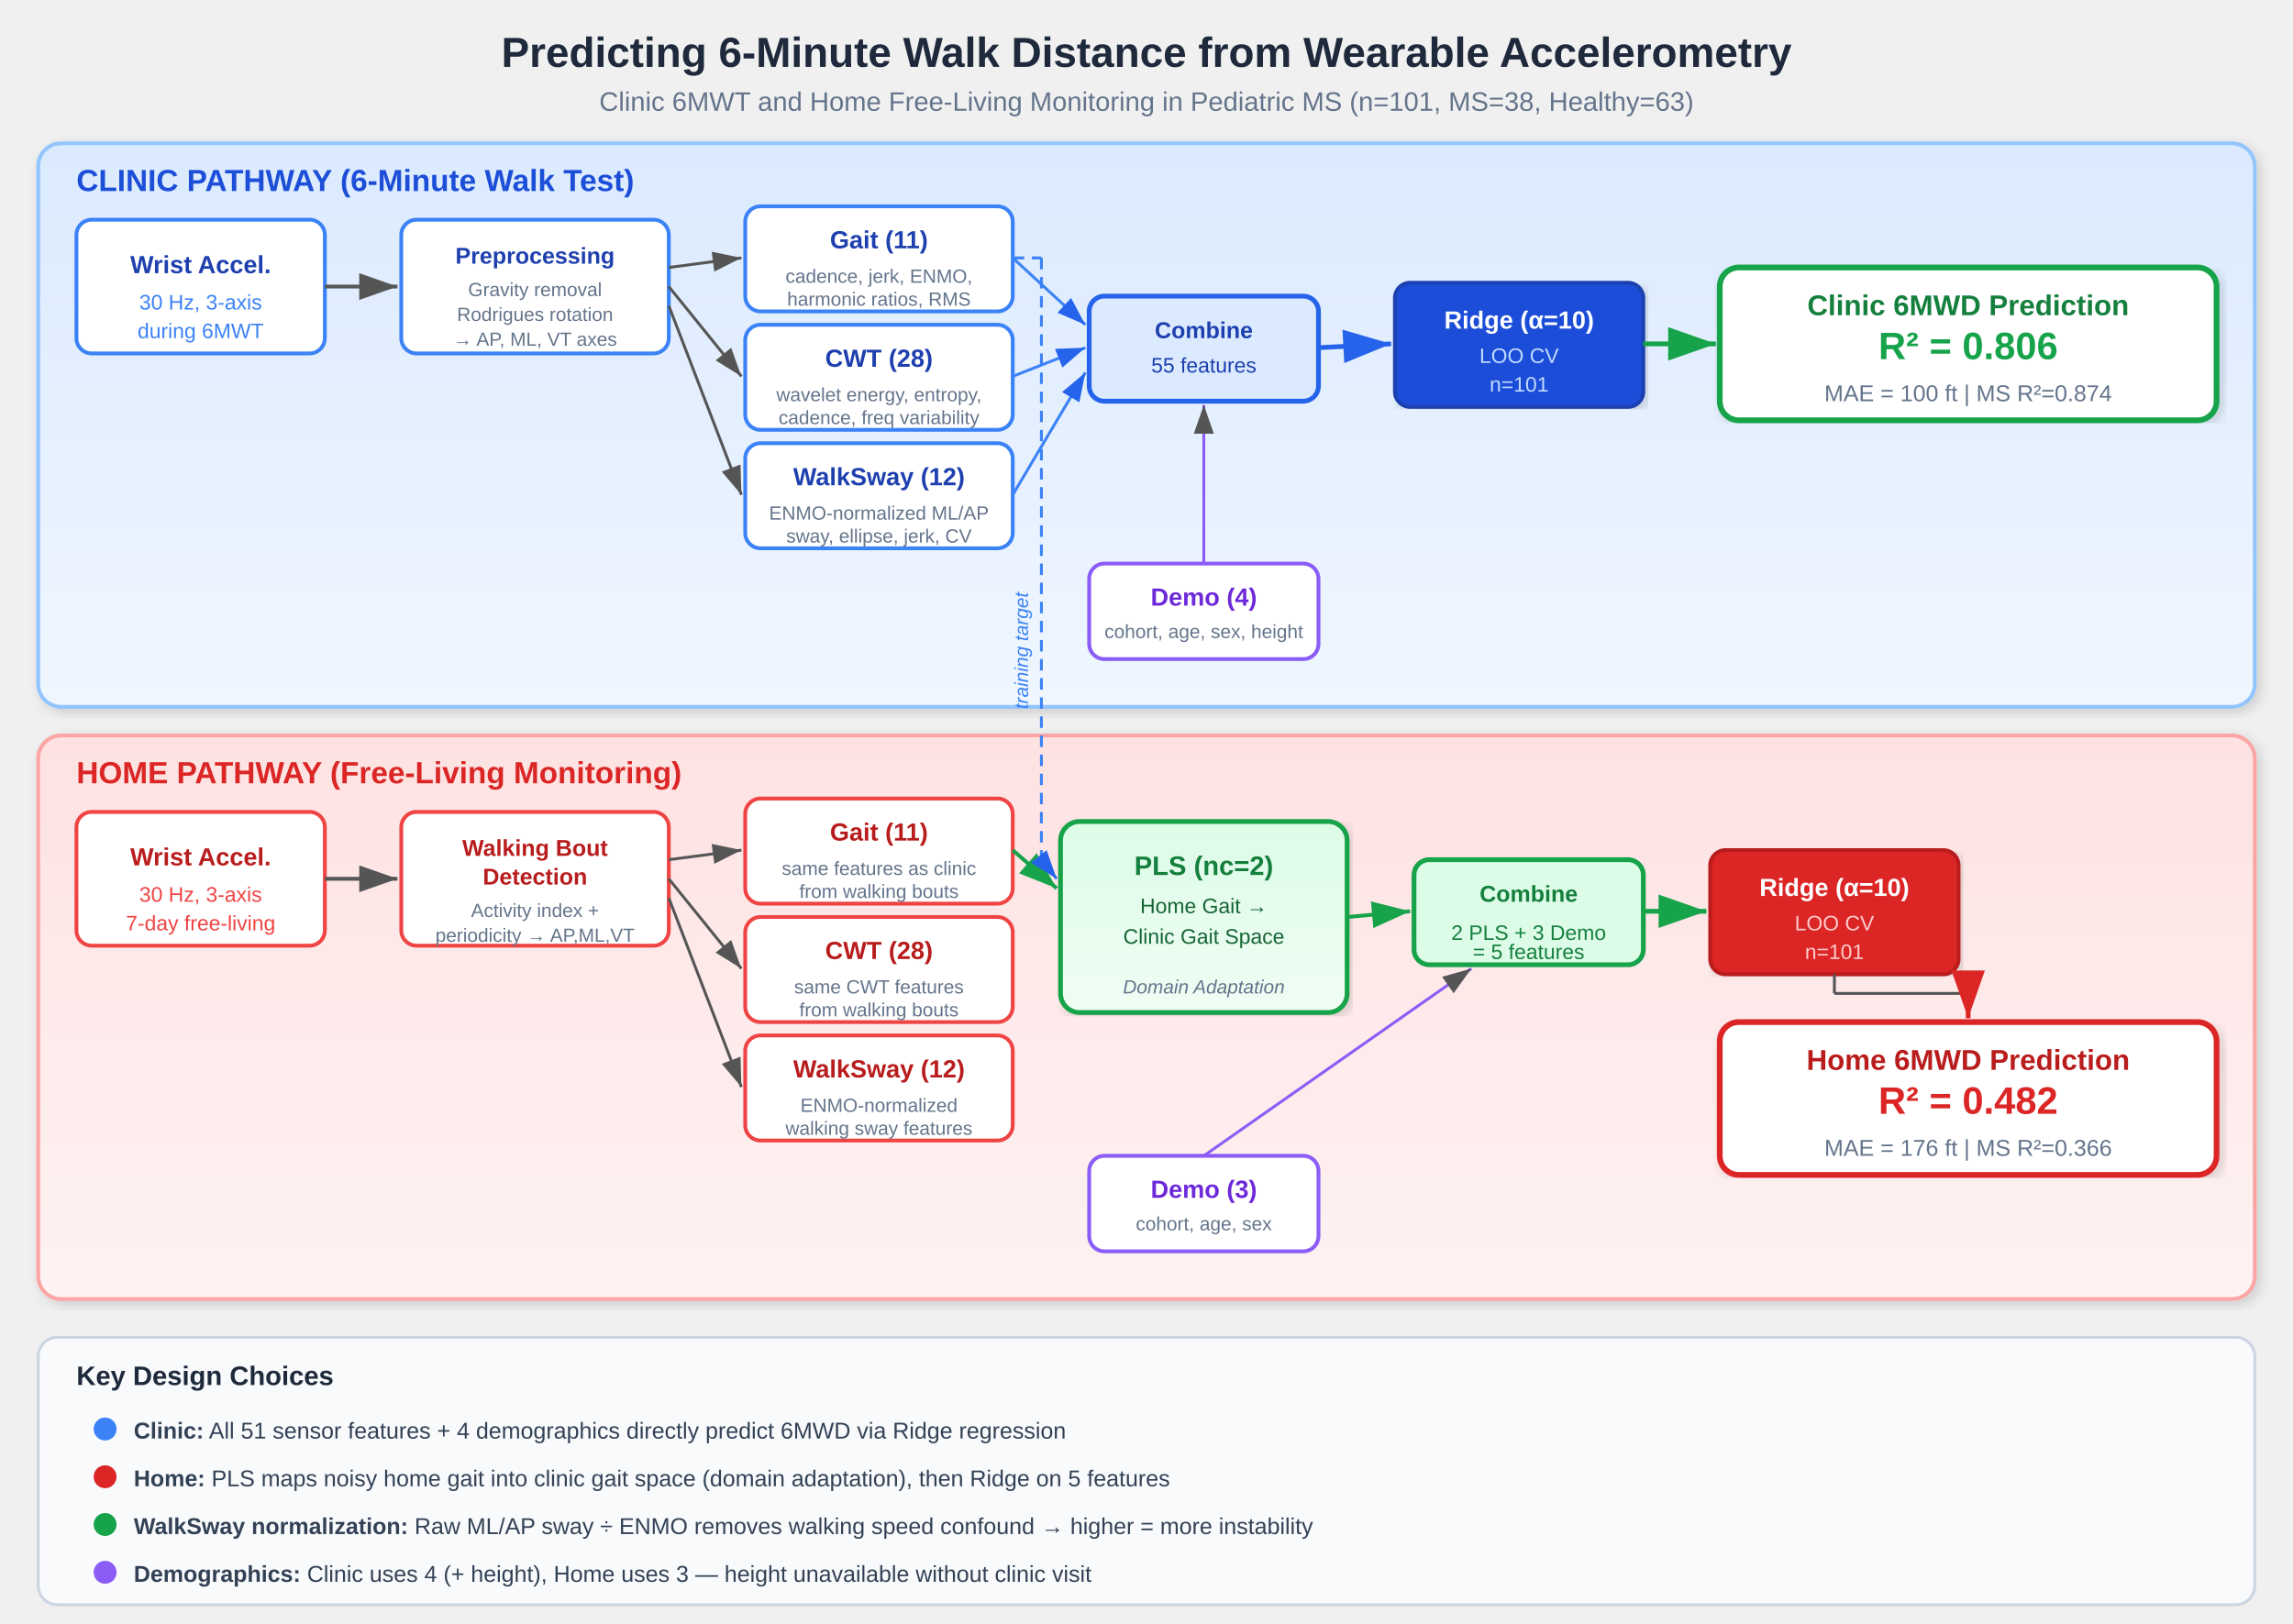
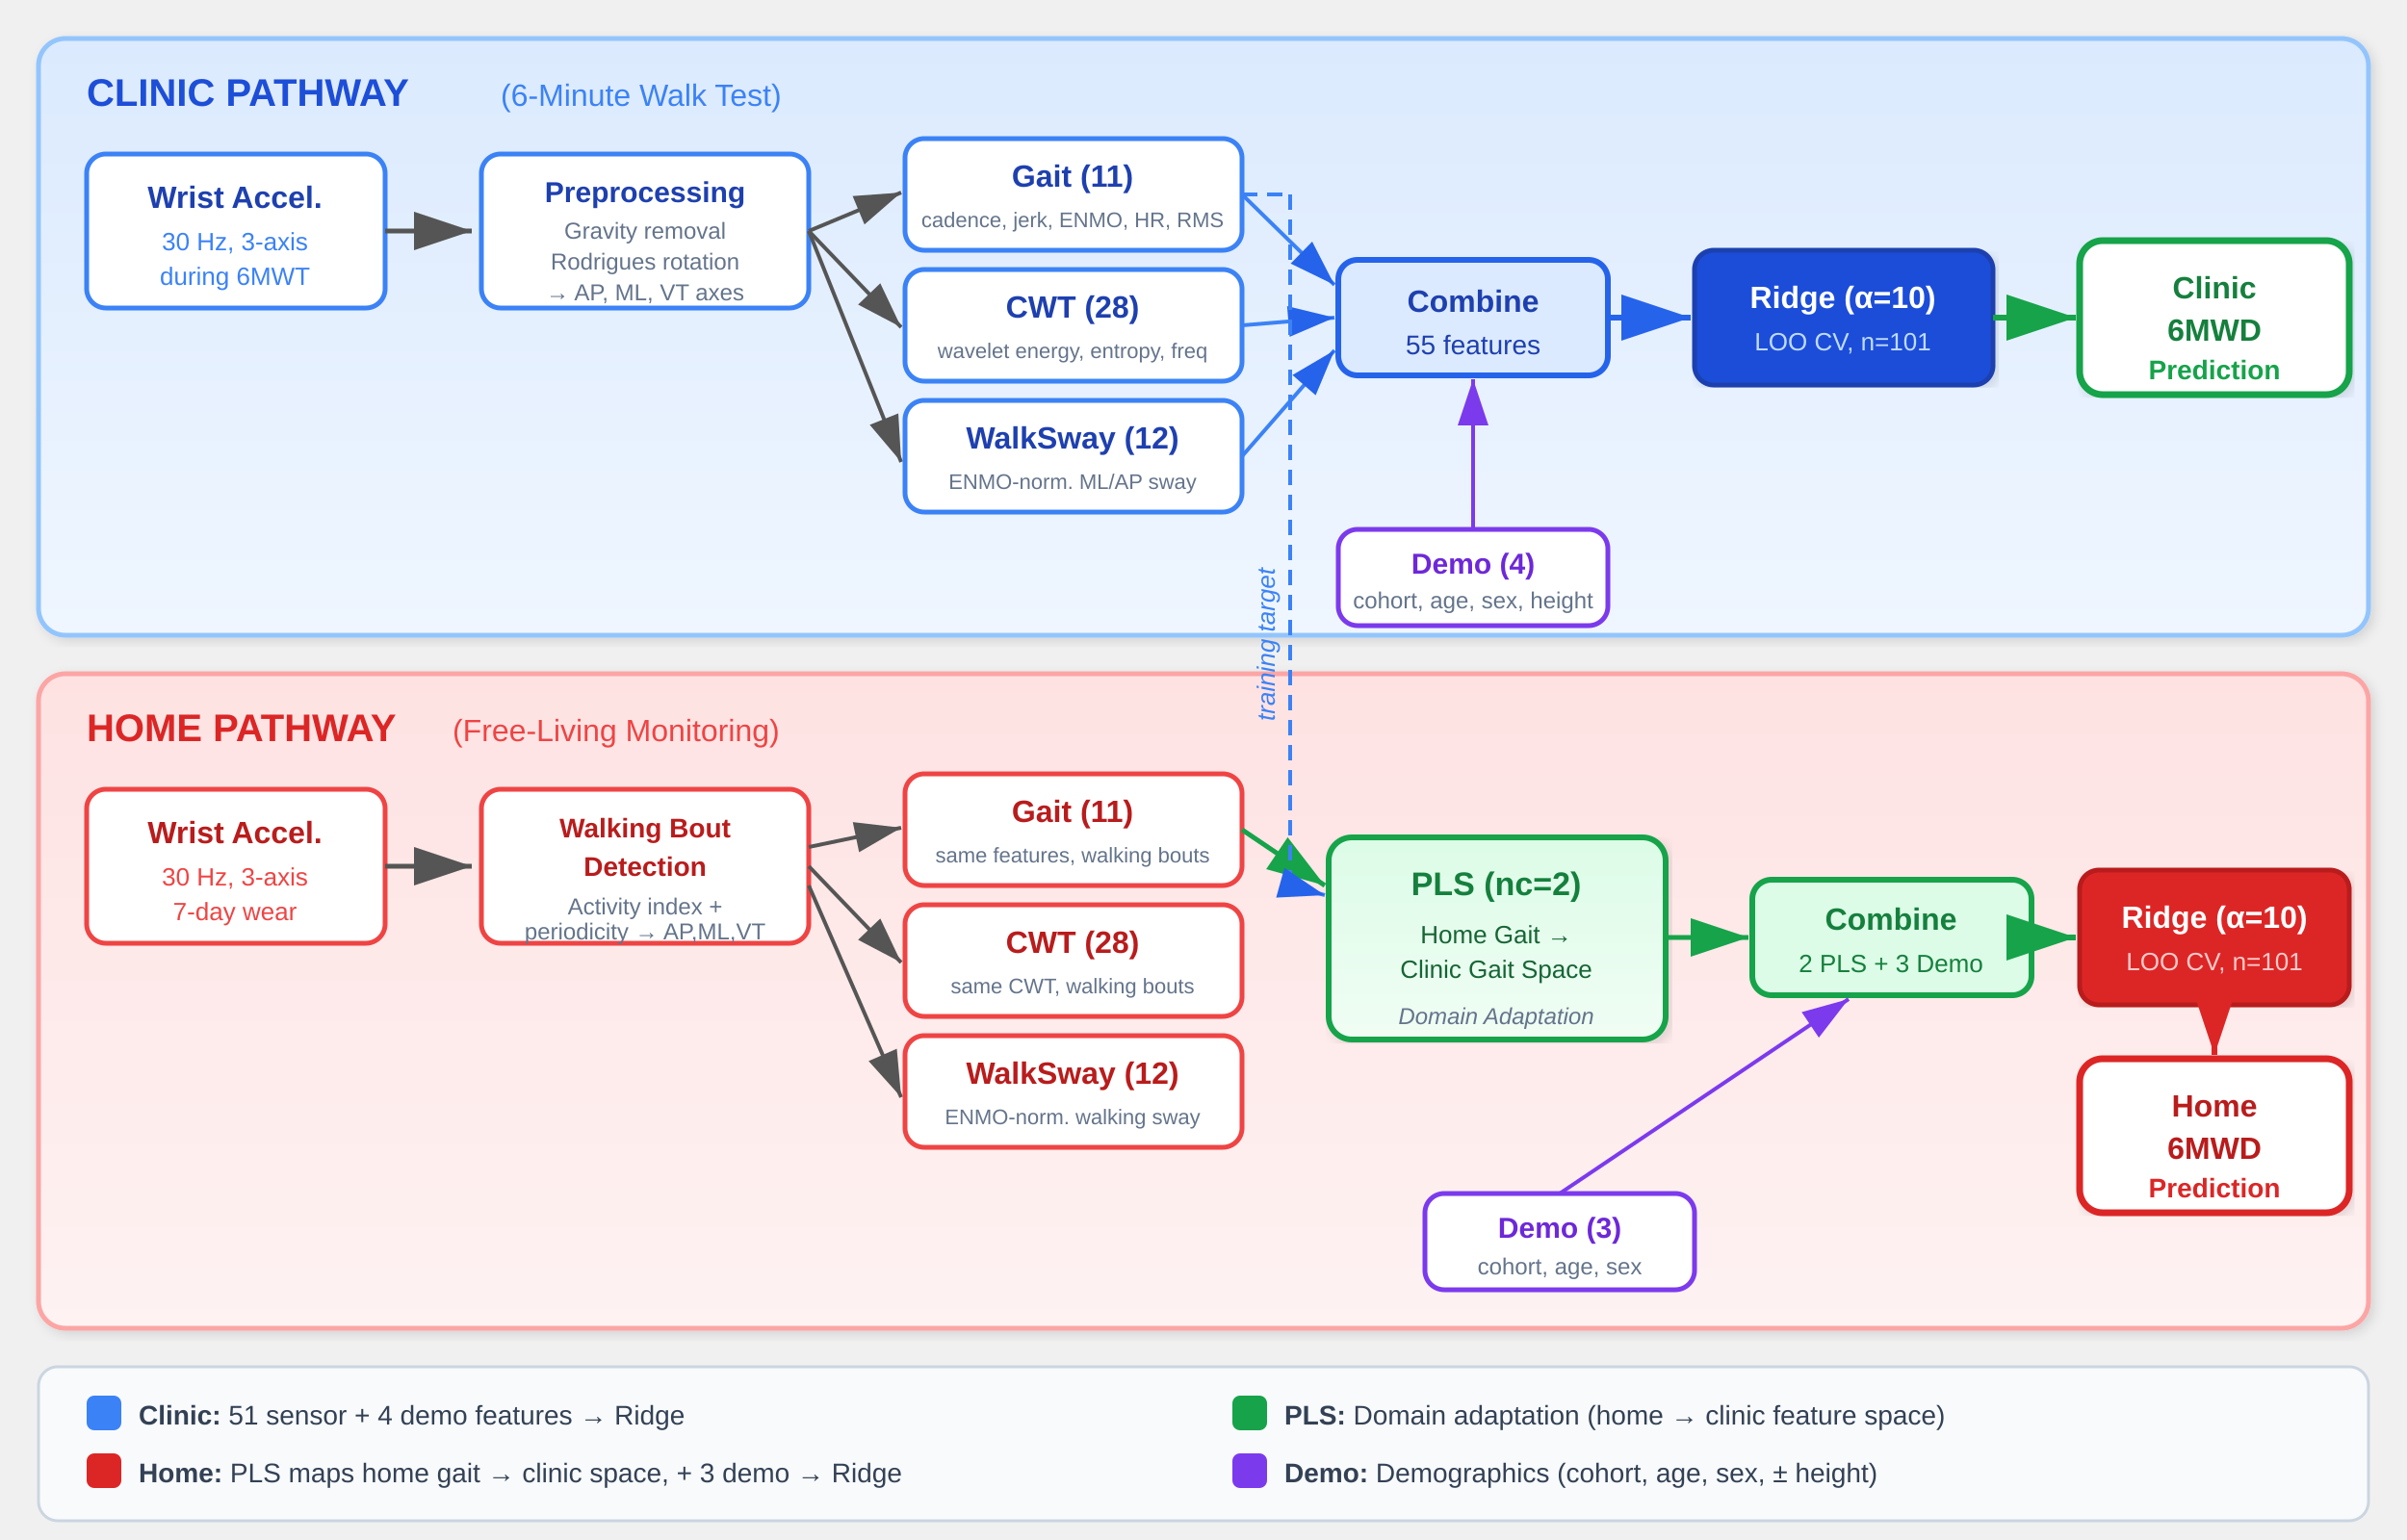
- <svg xmlns="http://www.w3.org/2000/svg" viewBox="0 0 1200 850" font-family="Arial, Helvetica, sans-serif">
+ <svg xmlns="http://www.w3.org/2000/svg" viewBox="0 0 1250 800" font-family="Arial, Helvetica, sans-serif">
  <defs>
-     <marker id="arrow" markerWidth="10" markerHeight="7" refX="10" refY="3.5" orient="auto">
-       <polygon points="0 0, 10 3.5, 0 7" fill="#555" />
+     <marker id="arrow" markerWidth="12" markerHeight="8" refX="12" refY="4" orient="auto">
+       <polygon points="0 0, 12 4, 0 8" fill="#555" />
    </marker>
-     <marker id="arrow-blue" markerWidth="10" markerHeight="7" refX="10" refY="3.5" orient="auto">
-       <polygon points="0 0, 10 3.5, 0 7" fill="#2563EB" />
+     <marker id="arrow-blue" markerWidth="12" markerHeight="8" refX="12" refY="4" orient="auto">
+       <polygon points="0 0, 12 4, 0 8" fill="#2563EB" />
    </marker>
-     <marker id="arrow-red" markerWidth="10" markerHeight="7" refX="10" refY="3.5" orient="auto">
-       <polygon points="0 0, 10 3.5, 0 7" fill="#DC2626" />
+     <marker id="arrow-red" markerWidth="12" markerHeight="8" refX="12" refY="4" orient="auto">
+       <polygon points="0 0, 12 4, 0 8" fill="#DC2626" />
    </marker>
-     <marker id="arrow-green" markerWidth="10" markerHeight="7" refX="10" refY="3.5" orient="auto">
-       <polygon points="0 0, 10 3.5, 0 7" fill="#16A34A" />
+     <marker id="arrow-green" markerWidth="12" markerHeight="8" refX="12" refY="4" orient="auto">
+       <polygon points="0 0, 12 4, 0 8" fill="#16A34A" />
+     </marker>
+     <marker id="arrow-purple" markerWidth="12" markerHeight="8" refX="12" refY="4" orient="auto">
+       <polygon points="0 0, 12 4, 0 8" fill="#7C3AED" />
    </marker>
    <linearGradient id="clinic-grad" x1="0%" y1="0%" x2="0%" y2="100%">
      <stop offset="0%" style="stop-color:#DBEAFE;stop-opacity:1" />
      <stop offset="100%" style="stop-color:#EFF6FF;stop-opacity:1" />
    </linearGradient>
    <linearGradient id="home-grad" x1="0%" y1="0%" x2="0%" y2="100%">
      <stop offset="0%" style="stop-color:#FEE2E2;stop-opacity:1" />
      <stop offset="100%" style="stop-color:#FEF2F2;stop-opacity:1" />
    </linearGradient>
    <linearGradient id="pls-grad" x1="0%" y1="0%" x2="0%" y2="100%">
      <stop offset="0%" style="stop-color:#DCFCE7;stop-opacity:1" />
      <stop offset="100%" style="stop-color:#F0FDF4;stop-opacity:1" />
    </linearGradient>
    <filter id="shadow" x="-2%" y="-2%" width="104%" height="104%">
-       <feDropShadow dx="2" dy="2" stdDeviation="3" flood-opacity="0.15" />
+       <feDropShadow dx="2" dy="2" stdDeviation="3" flood-opacity="0.12" />
    </filter>
  </defs>
-   <text x="600" y="35" text-anchor="middle" font-size="22" font-weight="bold" fill="#1E293B">Predicting 6-Minute Walk Distance from Wearable Accelerometry</text>
-   <text x="600" y="58" text-anchor="middle" font-size="14" fill="#64748B">Clinic 6MWT and Home Free-Living Monitoring in Pediatric MS (n=101, MS=38, Healthy=63)</text>
-   <rect x="20" y="75" width="1160" height="295" rx="12" fill="url(#clinic-grad)" stroke="#93C5FD" stroke-width="2" filter="url(#shadow)" />
-   <text x="40" y="100" font-size="16" font-weight="bold" fill="#1D4ED8">CLINIC PATHWAY (6-Minute Walk Test)</text>
-   <rect x="40" y="115" width="130" height="70" rx="8" fill="white" stroke="#3B82F6" stroke-width="2" />
-   <text x="105" y="143" text-anchor="middle" font-size="13" font-weight="bold" fill="#1E40AF">Wrist Accel.</text>
-   <text x="105" y="162" text-anchor="middle" font-size="11" fill="#3B82F6">30 Hz, 3-axis</text>
-   <text x="105" y="177" text-anchor="middle" font-size="11" fill="#3B82F6">during 6MWT</text>
-   <rect x="210" y="115" width="140" height="70" rx="8" fill="white" stroke="#3B82F6" stroke-width="2" />
-   <text x="280" y="138" text-anchor="middle" font-size="12" font-weight="bold" fill="#1E40AF">Preprocessing</text>
-   <text x="280" y="155" text-anchor="middle" font-size="10" fill="#64748B">Gravity removal</text>
-   <text x="280" y="168" text-anchor="middle" font-size="10" fill="#64748B">Rodrigues rotation</text>
-   <text x="280" y="181" text-anchor="middle" font-size="10" fill="#64748B">→ AP, ML, VT axes</text>
-   <line x1="170" y1="150" x2="208" y2="150" stroke="#555" stroke-width="2" marker-end="url(#arrow)" />
-   <rect x="390" y="108" width="140" height="55" rx="8" fill="white" stroke="#3B82F6" stroke-width="2" />
-   <text x="460" y="130" text-anchor="middle" font-size="13" font-weight="bold" fill="#1E40AF">Gait (11)</text>
-   <text x="460" y="148" text-anchor="middle" font-size="10" fill="#64748B">cadence, jerk, ENMO,</text>
-   <text x="460" y="160" text-anchor="middle" font-size="10" fill="#64748B">harmonic ratios, RMS</text>
-   <rect x="390" y="170" width="140" height="55" rx="8" fill="white" stroke="#3B82F6" stroke-width="2" />
-   <text x="460" y="192" text-anchor="middle" font-size="13" font-weight="bold" fill="#1E40AF">CWT (28)</text>
-   <text x="460" y="210" text-anchor="middle" font-size="10" fill="#64748B">wavelet energy, entropy,</text>
-   <text x="460" y="222" text-anchor="middle" font-size="10" fill="#64748B">cadence, freq variability</text>
-   <rect x="390" y="232" width="140" height="55" rx="8" fill="white" stroke="#3B82F6" stroke-width="2" />
-   <text x="460" y="254" text-anchor="middle" font-size="13" font-weight="bold" fill="#1E40AF">WalkSway (12)</text>
-   <text x="460" y="272" text-anchor="middle" font-size="10" fill="#64748B">ENMO-normalized ML/AP</text>
-   <text x="460" y="284" text-anchor="middle" font-size="10" fill="#64748B">sway, ellipse, jerk, CV</text>
-   <line x1="350" y1="140" x2="388" y2="135" stroke="#555" stroke-width="1.5" marker-end="url(#arrow)" />
-   <line x1="350" y1="150" x2="388" y2="197" stroke="#555" stroke-width="1.5" marker-end="url(#arrow)" />
-   <line x1="350" y1="160" x2="388" y2="259" stroke="#555" stroke-width="1.5" marker-end="url(#arrow)" />
-   <rect x="570" y="295" width="120" height="50" rx="8" fill="white" stroke="#8B5CF6" stroke-width="2" />
-   <text x="630" y="317" text-anchor="middle" font-size="13" font-weight="bold" fill="#6D28D9">Demo (4)</text>
-   <text x="630" y="334" text-anchor="middle" font-size="10" fill="#64748B">cohort, age, sex, height</text>
-   <rect x="570" y="155" width="120" height="55" rx="8" fill="#DBEAFE" stroke="#2563EB" stroke-width="2.5" />
-   <text x="630" y="177" text-anchor="middle" font-size="12" font-weight="bold" fill="#1E40AF">Combine</text>
-   <text x="630" y="195" text-anchor="middle" font-size="11" fill="#1E40AF">55 features</text>
-   <line x1="530" y1="135" x2="568" y2="170" stroke="#3B82F6" stroke-width="1.5" marker-end="url(#arrow-blue)" />
-   <line x1="530" y1="197" x2="568" y2="182" stroke="#3B82F6" stroke-width="1.5" marker-end="url(#arrow-blue)" />
-   <line x1="530" y1="259" x2="568" y2="195" stroke="#3B82F6" stroke-width="1.5" marker-end="url(#arrow-blue)" />
-   <line x1="630" y1="295" x2="630" y2="212" stroke="#8B5CF6" stroke-width="1.5" marker-end="url(#arrow)" />
-   <rect x="730" y="148" width="130" height="65" rx="8" fill="#1D4ED8" stroke="#1E40AF" stroke-width="2" filter="url(#shadow)" />
-   <text x="795" y="172" text-anchor="middle" font-size="13" font-weight="bold" fill="white">Ridge (α=10)</text>
-   <text x="795" y="190" text-anchor="middle" font-size="11" fill="#BFDBFE">LOO CV</text>
-   <text x="795" y="205" text-anchor="middle" font-size="11" fill="#BFDBFE">n=101</text>
-   <line x1="690" y1="182" x2="728" y2="180" stroke="#2563EB" stroke-width="2.5" marker-end="url(#arrow-blue)" />
-   <rect x="900" y="140" width="260" height="80" rx="10" fill="white" stroke="#16A34A" stroke-width="3" filter="url(#shadow)" />
-   <text x="1030" y="165" text-anchor="middle" font-size="15" font-weight="bold" fill="#15803D">Clinic 6MWD Prediction</text>
-   <text x="1030" y="188" text-anchor="middle" font-size="20" font-weight="bold" fill="#16A34A">R² = 0.806</text>
-   <text x="1030" y="210" text-anchor="middle" font-size="12" fill="#64748B">MAE = 100 ft | MS R²=0.874</text>
-   <line x1="860" y1="180" x2="898" y2="180" stroke="#16A34A" stroke-width="2.5" marker-end="url(#arrow-green)" />
-   <rect x="20" y="385" width="1160" height="295" rx="12" fill="url(#home-grad)" stroke="#FCA5A5" stroke-width="2" filter="url(#shadow)" />
-   <text x="40" y="410" font-size="16" font-weight="bold" fill="#DC2626">HOME PATHWAY (Free-Living Monitoring)</text>
-   <rect x="40" y="425" width="130" height="70" rx="8" fill="white" stroke="#EF4444" stroke-width="2" />
-   <text x="105" y="453" text-anchor="middle" font-size="13" font-weight="bold" fill="#B91C1C">Wrist Accel.</text>
-   <text x="105" y="472" text-anchor="middle" font-size="11" fill="#EF4444">30 Hz, 3-axis</text>
-   <text x="105" y="487" text-anchor="middle" font-size="11" fill="#EF4444">7-day free-living</text>
-   <rect x="210" y="425" width="140" height="70" rx="8" fill="white" stroke="#EF4444" stroke-width="2" />
-   <text x="280" y="448" text-anchor="middle" font-size="12" font-weight="bold" fill="#B91C1C">Walking Bout</text>
-   <text x="280" y="463" text-anchor="middle" font-size="12" font-weight="bold" fill="#B91C1C">Detection</text>
-   <text x="280" y="480" text-anchor="middle" font-size="10" fill="#64748B">Activity index +</text>
-   <text x="280" y="493" text-anchor="middle" font-size="10" fill="#64748B">periodicity → AP,ML,VT</text>
-   <line x1="170" y1="460" x2="208" y2="460" stroke="#555" stroke-width="2" marker-end="url(#arrow)" />
-   <rect x="390" y="418" width="140" height="55" rx="8" fill="white" stroke="#EF4444" stroke-width="2" />
-   <text x="460" y="440" text-anchor="middle" font-size="13" font-weight="bold" fill="#B91C1C">Gait (11)</text>
-   <text x="460" y="458" text-anchor="middle" font-size="10" fill="#64748B">same features as clinic</text>
-   <text x="460" y="470" text-anchor="middle" font-size="10" fill="#64748B">from walking bouts</text>
-   <rect x="390" y="480" width="140" height="55" rx="8" fill="white" stroke="#EF4444" stroke-width="2" />
-   <text x="460" y="502" text-anchor="middle" font-size="13" font-weight="bold" fill="#B91C1C">CWT (28)</text>
-   <text x="460" y="520" text-anchor="middle" font-size="10" fill="#64748B">same CWT features</text>
-   <text x="460" y="532" text-anchor="middle" font-size="10" fill="#64748B">from walking bouts</text>
-   <rect x="390" y="542" width="140" height="55" rx="8" fill="white" stroke="#EF4444" stroke-width="2" />
-   <text x="460" y="564" text-anchor="middle" font-size="13" font-weight="bold" fill="#B91C1C">WalkSway (12)</text>
-   <text x="460" y="582" text-anchor="middle" font-size="10" fill="#64748B">ENMO-normalized</text>
-   <text x="460" y="594" text-anchor="middle" font-size="10" fill="#64748B">walking sway features</text>
-   <line x1="350" y1="450" x2="388" y2="445" stroke="#555" stroke-width="1.5" marker-end="url(#arrow)" />
-   <line x1="350" y1="460" x2="388" y2="507" stroke="#555" stroke-width="1.5" marker-end="url(#arrow)" />
-   <line x1="350" y1="470" x2="388" y2="569" stroke="#555" stroke-width="1.5" marker-end="url(#arrow)" />
-   <rect x="570" y="605" width="120" height="50" rx="8" fill="white" stroke="#8B5CF6" stroke-width="2" />
-   <text x="630" y="627" text-anchor="middle" font-size="13" font-weight="bold" fill="#6D28D9">Demo (3)</text>
-   <text x="630" y="644" text-anchor="middle" font-size="10" fill="#64748B">cohort, age, sex</text>
-   <rect x="555" y="430" width="150" height="100" rx="10" fill="url(#pls-grad)" stroke="#16A34A" stroke-width="2.5" filter="url(#shadow)" />
-   <text x="630" y="458" text-anchor="middle" font-size="14" font-weight="bold" fill="#15803D">PLS (nc=2)</text>
-   <text x="630" y="478" text-anchor="middle" font-size="11" fill="#166534">Home Gait →</text>
-   <text x="630" y="494" text-anchor="middle" font-size="11" fill="#166534">Clinic Gait Space</text>
-   <text x="630" y="520" text-anchor="middle" font-size="10" fill="#64748B" font-style="italic">Domain Adaptation</text>
-   <line x1="530" y1="445" x2="553" y2="465" stroke="#16A34A" stroke-width="2" marker-end="url(#arrow-green)" />
-   <line x1="530" y1="135" x2="545" y2="135" stroke="#3B82F6" stroke-width="1.5" stroke-dasharray="6,4" />
-   <line x1="545" y1="135" x2="545" y2="450" stroke="#3B82F6" stroke-width="1.5" stroke-dasharray="6,4" />
-   <line x1="545" y1="450" x2="553" y2="460" stroke="#3B82F6" stroke-width="1.5" stroke-dasharray="6,4" marker-end="url(#arrow-blue)" />
-   <text x="538" y="310" text-anchor="end" font-size="10" fill="#3B82F6" font-style="italic" transform="rotate(-90, 538, 310)">training target</text>
-   <rect x="740" y="450" width="120" height="55" rx="8" fill="#DCFCE7" stroke="#16A34A" stroke-width="2.5" />
-   <text x="800" y="472" text-anchor="middle" font-size="12" font-weight="bold" fill="#15803D">Combine</text>
-   <text x="800" y="492" text-anchor="middle" font-size="11" fill="#15803D">2 PLS + 3 Demo</text>
-   <text x="800" y="502" text-anchor="middle" font-size="11" fill="#15803D">= 5 features</text>
-   <line x1="705" y1="480" x2="738" y2="477" stroke="#16A34A" stroke-width="2" marker-end="url(#arrow-green)" />
-   <line x1="630" y1="605" x2="770" y2="507" stroke="#8B5CF6" stroke-width="1.5" marker-end="url(#arrow)" />
-   <rect x="895" y="445" width="130" height="65" rx="8" fill="#DC2626" stroke="#B91C1C" stroke-width="2" filter="url(#shadow)" />
-   <text x="960" y="469" text-anchor="middle" font-size="13" font-weight="bold" fill="white">Ridge (α=10)</text>
-   <text x="960" y="487" text-anchor="middle" font-size="11" fill="#FECACA">LOO CV</text>
-   <text x="960" y="502" text-anchor="middle" font-size="11" fill="#FECACA">n=101</text>
-   <line x1="860" y1="477" x2="893" y2="477" stroke="#16A34A" stroke-width="2.5" marker-end="url(#arrow-green)" />
-   <rect x="900" y="535" width="260" height="80" rx="10" fill="white" stroke="#DC2626" stroke-width="3" filter="url(#shadow)" />
-   <text x="1030" y="560" text-anchor="middle" font-size="15" font-weight="bold" fill="#B91C1C">Home 6MWD Prediction</text>
-   <text x="1030" y="583" text-anchor="middle" font-size="20" font-weight="bold" fill="#DC2626">R² = 0.482</text>
-   <text x="1030" y="605" text-anchor="middle" font-size="12" fill="#64748B">MAE = 176 ft | MS R²=0.366</text>
-   <line x1="960" y1="510" x2="960" y2="520" stroke="#555" stroke-width="1.5" />
-   <line x1="960" y1="520" x2="1030" y2="520" stroke="#555" stroke-width="1.5" />
-   <line x1="1030" y1="520" x2="1030" y2="533" stroke="#DC2626" stroke-width="2.5" marker-end="url(#arrow-red)" />
-   <rect x="20" y="700" width="1160" height="140" rx="10" fill="#F8FAFC" stroke="#CBD5E1" stroke-width="1.5" />
-   <text x="40" y="725" font-size="14" font-weight="bold" fill="#1E293B">Key Design Choices</text>
-   <circle cx="55" cy="748" r="6" fill="#3B82F6" />
-   <text x="70" y="753" font-size="12" fill="#334155">
-     <tspan font-weight="bold">Clinic:</tspan> All 51 sensor features + 4 demographics directly predict 6MWD via Ridge regression</text>
-   <circle cx="55" cy="773" r="6" fill="#DC2626" />
-   <text x="70" y="778" font-size="12" fill="#334155">
-     <tspan font-weight="bold">Home:</tspan> PLS maps noisy home gait into clinic gait space (domain adaptation), then Ridge on 5 features</text>
-   <circle cx="55" cy="798" r="6" fill="#16A34A" />
-   <text x="70" y="803" font-size="12" fill="#334155">
-     <tspan font-weight="bold">WalkSway normalization:</tspan> Raw ML/AP sway ÷ ENMO removes walking speed confound → higher = more instability</text>
-   <circle cx="55" cy="823" r="6" fill="#8B5CF6" />
-   <text x="70" y="828" font-size="12" fill="#334155">
-     <tspan font-weight="bold">Demographics:</tspan> Clinic uses 4 (+ height), Home uses 3 — height unavailable without clinic visit</text>
+   <rect x="20" y="20" width="1210" height="310" rx="14" fill="url(#clinic-grad)" stroke="#93C5FD" stroke-width="2.5" filter="url(#shadow)" />
+   <text x="45" y="55" font-size="20" font-weight="bold" fill="#1D4ED8">CLINIC PATHWAY</text>
+   <text x="260" y="55" font-size="16" fill="#3B82F6">(6-Minute Walk Test)</text>
+   <rect x="45" y="80" width="155" height="80" rx="10" fill="white" stroke="#3B82F6" stroke-width="2.5" />
+   <text x="122" y="108" text-anchor="middle" font-size="16" font-weight="bold" fill="#1E40AF">Wrist Accel.</text>
+   <text x="122" y="130" text-anchor="middle" font-size="13" fill="#3B82F6">30 Hz, 3-axis</text>
+   <text x="122" y="148" text-anchor="middle" font-size="13" fill="#3B82F6">during 6MWT</text>
+   <line x1="200" y1="120" x2="245" y2="120" stroke="#555" stroke-width="2.5" marker-end="url(#arrow)" />
+   <rect x="250" y="80" width="170" height="80" rx="10" fill="white" stroke="#3B82F6" stroke-width="2.5" />
+   <text x="335" y="105" text-anchor="middle" font-size="15" font-weight="bold" fill="#1E40AF">Preprocessing</text>
+   <text x="335" y="124" text-anchor="middle" font-size="12" fill="#64748B">Gravity removal</text>
+   <text x="335" y="140" text-anchor="middle" font-size="12" fill="#64748B">Rodrigues rotation</text>
+   <text x="335" y="156" text-anchor="middle" font-size="12" fill="#64748B">→ AP, ML, VT axes</text>
+   <line x1="420" y1="120" x2="468" y2="100" stroke="#555" stroke-width="2" marker-end="url(#arrow)" />
+   <line x1="420" y1="120" x2="468" y2="170" stroke="#555" stroke-width="2" marker-end="url(#arrow)" />
+   <line x1="420" y1="120" x2="468" y2="240" stroke="#555" stroke-width="2" marker-end="url(#arrow)" />
+   <rect x="470" y="72" width="175" height="58" rx="10" fill="white" stroke="#3B82F6" stroke-width="2.5" />
+   <text x="557" y="97" text-anchor="middle" font-size="16" font-weight="bold" fill="#1E40AF">Gait (11)</text>
+   <text x="557" y="118" text-anchor="middle" font-size="11" fill="#64748B">cadence, jerk, ENMO, HR, RMS</text>
+   <rect x="470" y="140" width="175" height="58" rx="10" fill="white" stroke="#3B82F6" stroke-width="2.5" />
+   <text x="557" y="165" text-anchor="middle" font-size="16" font-weight="bold" fill="#1E40AF">CWT (28)</text>
+   <text x="557" y="186" text-anchor="middle" font-size="11" fill="#64748B">wavelet energy, entropy, freq</text>
+   <rect x="470" y="208" width="175" height="58" rx="10" fill="white" stroke="#3B82F6" stroke-width="2.5" />
+   <text x="557" y="233" text-anchor="middle" font-size="16" font-weight="bold" fill="#1E40AF">WalkSway (12)</text>
+   <text x="557" y="254" text-anchor="middle" font-size="11" fill="#64748B">ENMO-norm. ML/AP sway</text>
+   <line x1="645" y1="101" x2="693" y2="148" stroke="#3B82F6" stroke-width="2" marker-end="url(#arrow-blue)" />
+   <line x1="645" y1="169" x2="693" y2="165" stroke="#3B82F6" stroke-width="2" marker-end="url(#arrow-blue)" />
+   <line x1="645" y1="237" x2="693" y2="182" stroke="#3B82F6" stroke-width="2" marker-end="url(#arrow-blue)" />
+   <rect x="695" y="135" width="140" height="60" rx="10" fill="#DBEAFE" stroke="#2563EB" stroke-width="3" />
+   <text x="765" y="162" text-anchor="middle" font-size="16" font-weight="bold" fill="#1E40AF">Combine</text>
+   <text x="765" y="184" text-anchor="middle" font-size="14" fill="#1E40AF">55 features</text>
+   <rect x="695" y="275" width="140" height="50" rx="10" fill="white" stroke="#7C3AED" stroke-width="2.5" />
+   <text x="765" y="298" text-anchor="middle" font-size="15" font-weight="bold" fill="#6D28D9">Demo (4)</text>
+   <text x="765" y="316" text-anchor="middle" font-size="12" fill="#64748B">cohort, age, sex, height</text>
+   <line x1="765" y1="275" x2="765" y2="197" stroke="#7C3AED" stroke-width="2" marker-end="url(#arrow-purple)" />
+   <line x1="835" y1="165" x2="878" y2="165" stroke="#2563EB" stroke-width="3" marker-end="url(#arrow-blue)" />
+   <rect x="880" y="130" width="155" height="70" rx="10" fill="#1D4ED8" stroke="#1E40AF" stroke-width="2.5" filter="url(#shadow)" />
+   <text x="957" y="160" text-anchor="middle" font-size="16" font-weight="bold" fill="white">Ridge (α=10)</text>
+   <text x="957" y="182" text-anchor="middle" font-size="13" fill="#BFDBFE">LOO CV, n=101</text>
+   <line x1="1035" y1="165" x2="1078" y2="165" stroke="#16A34A" stroke-width="3" marker-end="url(#arrow-green)" />
+   <rect x="1080" y="125" width="140" height="80" rx="12" fill="white" stroke="#16A34A" stroke-width="3.5" filter="url(#shadow)" />
+   <text x="1150" y="155" text-anchor="middle" font-size="16" font-weight="bold" fill="#15803D">Clinic</text>
+   <text x="1150" y="177" text-anchor="middle" font-size="16" font-weight="bold" fill="#15803D">6MWD</text>
+   <text x="1150" y="197" text-anchor="middle" font-size="14" font-weight="bold" fill="#16A34A">Prediction</text>
+   <rect x="20" y="350" width="1210" height="340" rx="14" fill="url(#home-grad)" stroke="#FCA5A5" stroke-width="2.5" filter="url(#shadow)" />
+   <text x="45" y="385" font-size="20" font-weight="bold" fill="#DC2626">HOME PATHWAY</text>
+   <text x="235" y="385" font-size="16" fill="#EF4444">(Free-Living Monitoring)</text>
+   <rect x="45" y="410" width="155" height="80" rx="10" fill="white" stroke="#EF4444" stroke-width="2.5" />
+   <text x="122" y="438" text-anchor="middle" font-size="16" font-weight="bold" fill="#B91C1C">Wrist Accel.</text>
+   <text x="122" y="460" text-anchor="middle" font-size="13" fill="#EF4444">30 Hz, 3-axis</text>
+   <text x="122" y="478" text-anchor="middle" font-size="13" fill="#EF4444">7-day wear</text>
+   <line x1="200" y1="450" x2="245" y2="450" stroke="#555" stroke-width="2.5" marker-end="url(#arrow)" />
+   <rect x="250" y="410" width="170" height="80" rx="10" fill="white" stroke="#EF4444" stroke-width="2.5" />
+   <text x="335" y="435" text-anchor="middle" font-size="14" font-weight="bold" fill="#B91C1C">Walking Bout</text>
+   <text x="335" y="455" text-anchor="middle" font-size="14" font-weight="bold" fill="#B91C1C">Detection</text>
+   <text x="335" y="475" text-anchor="middle" font-size="12" fill="#64748B">Activity index +</text>
+   <text x="335" y="488" text-anchor="middle" font-size="12" fill="#64748B">periodicity → AP,ML,VT</text>
+   <line x1="420" y1="440" x2="468" y2="430" stroke="#555" stroke-width="2" marker-end="url(#arrow)" />
+   <line x1="420" y1="450" x2="468" y2="500" stroke="#555" stroke-width="2" marker-end="url(#arrow)" />
+   <line x1="420" y1="460" x2="468" y2="570" stroke="#555" stroke-width="2" marker-end="url(#arrow)" />
+   <rect x="470" y="402" width="175" height="58" rx="10" fill="white" stroke="#EF4444" stroke-width="2.5" />
+   <text x="557" y="427" text-anchor="middle" font-size="16" font-weight="bold" fill="#B91C1C">Gait (11)</text>
+   <text x="557" y="448" text-anchor="middle" font-size="11" fill="#64748B">same features, walking bouts</text>
+   <rect x="470" y="470" width="175" height="58" rx="10" fill="white" stroke="#EF4444" stroke-width="2.5" />
+   <text x="557" y="495" text-anchor="middle" font-size="16" font-weight="bold" fill="#B91C1C">CWT (28)</text>
+   <text x="557" y="516" text-anchor="middle" font-size="11" fill="#64748B">same CWT, walking bouts</text>
+   <rect x="470" y="538" width="175" height="58" rx="10" fill="white" stroke="#EF4444" stroke-width="2.5" />
+   <text x="557" y="563" text-anchor="middle" font-size="16" font-weight="bold" fill="#B91C1C">WalkSway (12)</text>
+   <text x="557" y="584" text-anchor="middle" font-size="11" fill="#64748B">ENMO-norm. walking sway</text>
+   <line x1="645" y1="431" x2="688" y2="460" stroke="#16A34A" stroke-width="2.5" marker-end="url(#arrow-green)" />
+   <rect x="690" y="435" width="175" height="105" rx="12" fill="url(#pls-grad)" stroke="#16A34A" stroke-width="3" filter="url(#shadow)" />
+   <text x="777" y="465" text-anchor="middle" font-size="17" font-weight="bold" fill="#15803D">PLS (nc=2)</text>
+   <text x="777" y="490" text-anchor="middle" font-size="13" fill="#166534">Home Gait →</text>
+   <text x="777" y="508" text-anchor="middle" font-size="13" fill="#166534">Clinic Gait Space</text>
+   <text x="777" y="532" text-anchor="middle" font-size="12" fill="#64748B" font-style="italic">Domain Adaptation</text>
+   <line x1="645" y1="101" x2="670" y2="101" stroke="#3B82F6" stroke-width="2" stroke-dasharray="8,5" />
+   <line x1="670" y1="101" x2="670" y2="460" stroke="#3B82F6" stroke-width="2" stroke-dasharray="8,5" />
+   <line x1="670" y1="460" x2="688" y2="465" stroke="#3B82F6" stroke-width="2" stroke-dasharray="8,5" marker-end="url(#arrow-blue)" />
+   <text x="662" y="295" text-anchor="end" font-size="13" fill="#3B82F6" font-style="italic" transform="rotate(-90, 662, 295)">training target</text>
+   <line x1="865" y1="487" x2="908" y2="487" stroke="#16A34A" stroke-width="2.5" marker-end="url(#arrow-green)" />
+   <rect x="910" y="457" width="145" height="60" rx="10" fill="#DCFCE7" stroke="#16A34A" stroke-width="3" />
+   <text x="982" y="483" text-anchor="middle" font-size="16" font-weight="bold" fill="#15803D">Combine</text>
+   <text x="982" y="505" text-anchor="middle" font-size="13" fill="#15803D">2 PLS + 3 Demo</text>
+   <rect x="740" y="620" width="140" height="50" rx="10" fill="white" stroke="#7C3AED" stroke-width="2.5" />
+   <text x="810" y="643" text-anchor="middle" font-size="15" font-weight="bold" fill="#6D28D9">Demo (3)</text>
+   <text x="810" y="662" text-anchor="middle" font-size="12" fill="#64748B">cohort, age, sex</text>
+   <line x1="810" y1="620" x2="960" y2="519" stroke="#7C3AED" stroke-width="2" marker-end="url(#arrow-purple)" />
+   <line x1="1055" y1="487" x2="1078" y2="487" stroke="#16A34A" stroke-width="3" marker-end="url(#arrow-green)" />
+   <rect x="1080" y="452" width="140" height="70" rx="10" fill="#DC2626" stroke="#B91C1C" stroke-width="2.5" filter="url(#shadow)" />
+   <text x="1150" y="482" text-anchor="middle" font-size="16" font-weight="bold" fill="white">Ridge (α=10)</text>
+   <text x="1150" y="504" text-anchor="middle" font-size="13" fill="#FECACA">LOO CV, n=101</text>
+   <line x1="1150" y1="522" x2="1150" y2="548" stroke="#DC2626" stroke-width="3" marker-end="url(#arrow-red)" />
+   <rect x="1080" y="550" width="140" height="80" rx="12" fill="white" stroke="#DC2626" stroke-width="3.5" filter="url(#shadow)" />
+   <text x="1150" y="580" text-anchor="middle" font-size="16" font-weight="bold" fill="#B91C1C">Home</text>
+   <text x="1150" y="602" text-anchor="middle" font-size="16" font-weight="bold" fill="#B91C1C">6MWD</text>
+   <text x="1150" y="622" text-anchor="middle" font-size="14" font-weight="bold" fill="#DC2626">Prediction</text>
+   <rect x="20" y="710" width="1210" height="80" rx="10" fill="#F8FAFC" stroke="#CBD5E1" stroke-width="1.5" />
+   <rect x="45" y="725" width="18" height="18" rx="4" fill="#3B82F6" />
+   <text x="72" y="740" font-size="14" fill="#334155">
+     <tspan font-weight="bold">Clinic:</tspan> 51 sensor + 4 demo features → Ridge</text>
+   <rect x="45" y="755" width="18" height="18" rx="4" fill="#DC2626" />
+   <text x="72" y="770" font-size="14" fill="#334155">
+     <tspan font-weight="bold">Home:</tspan> PLS maps home gait → clinic space, + 3 demo → Ridge</text>
+   <rect x="640" y="725" width="18" height="18" rx="4" fill="#16A34A" />
+   <text x="667" y="740" font-size="14" fill="#334155">
+     <tspan font-weight="bold">PLS:</tspan> Domain adaptation (home → clinic feature space)</text>
+   <rect x="640" y="755" width="18" height="18" rx="4" fill="#7C3AED" />
+   <text x="667" y="770" font-size="14" fill="#334155">
+     <tspan font-weight="bold">Demo:</tspan> Demographics (cohort, age, sex, ± height)</text>
</svg>
